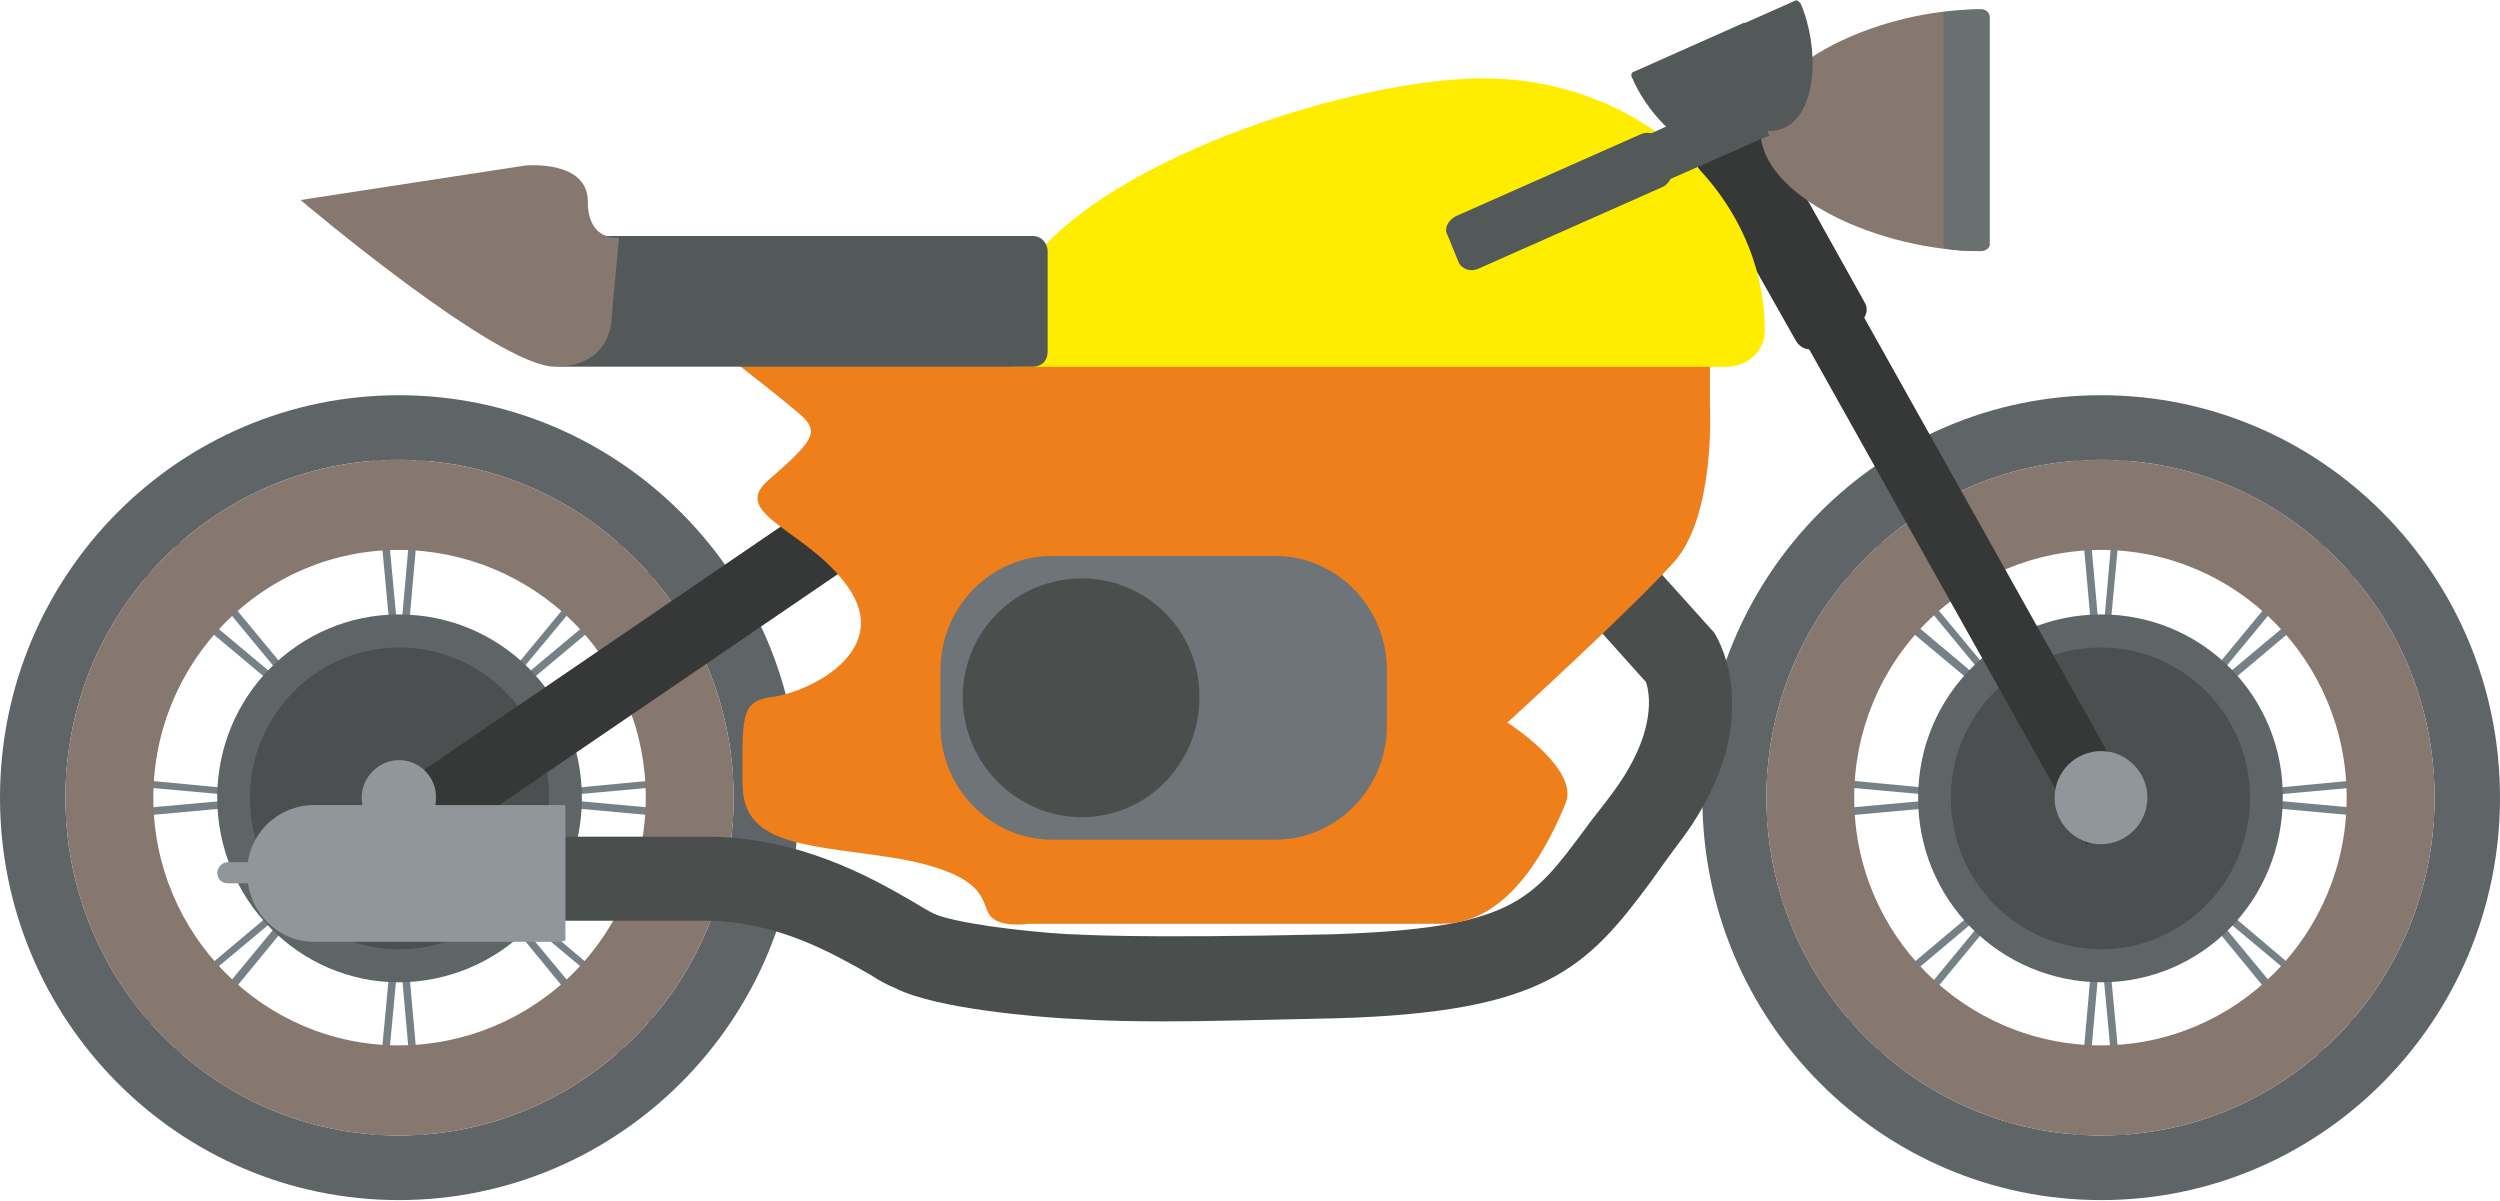
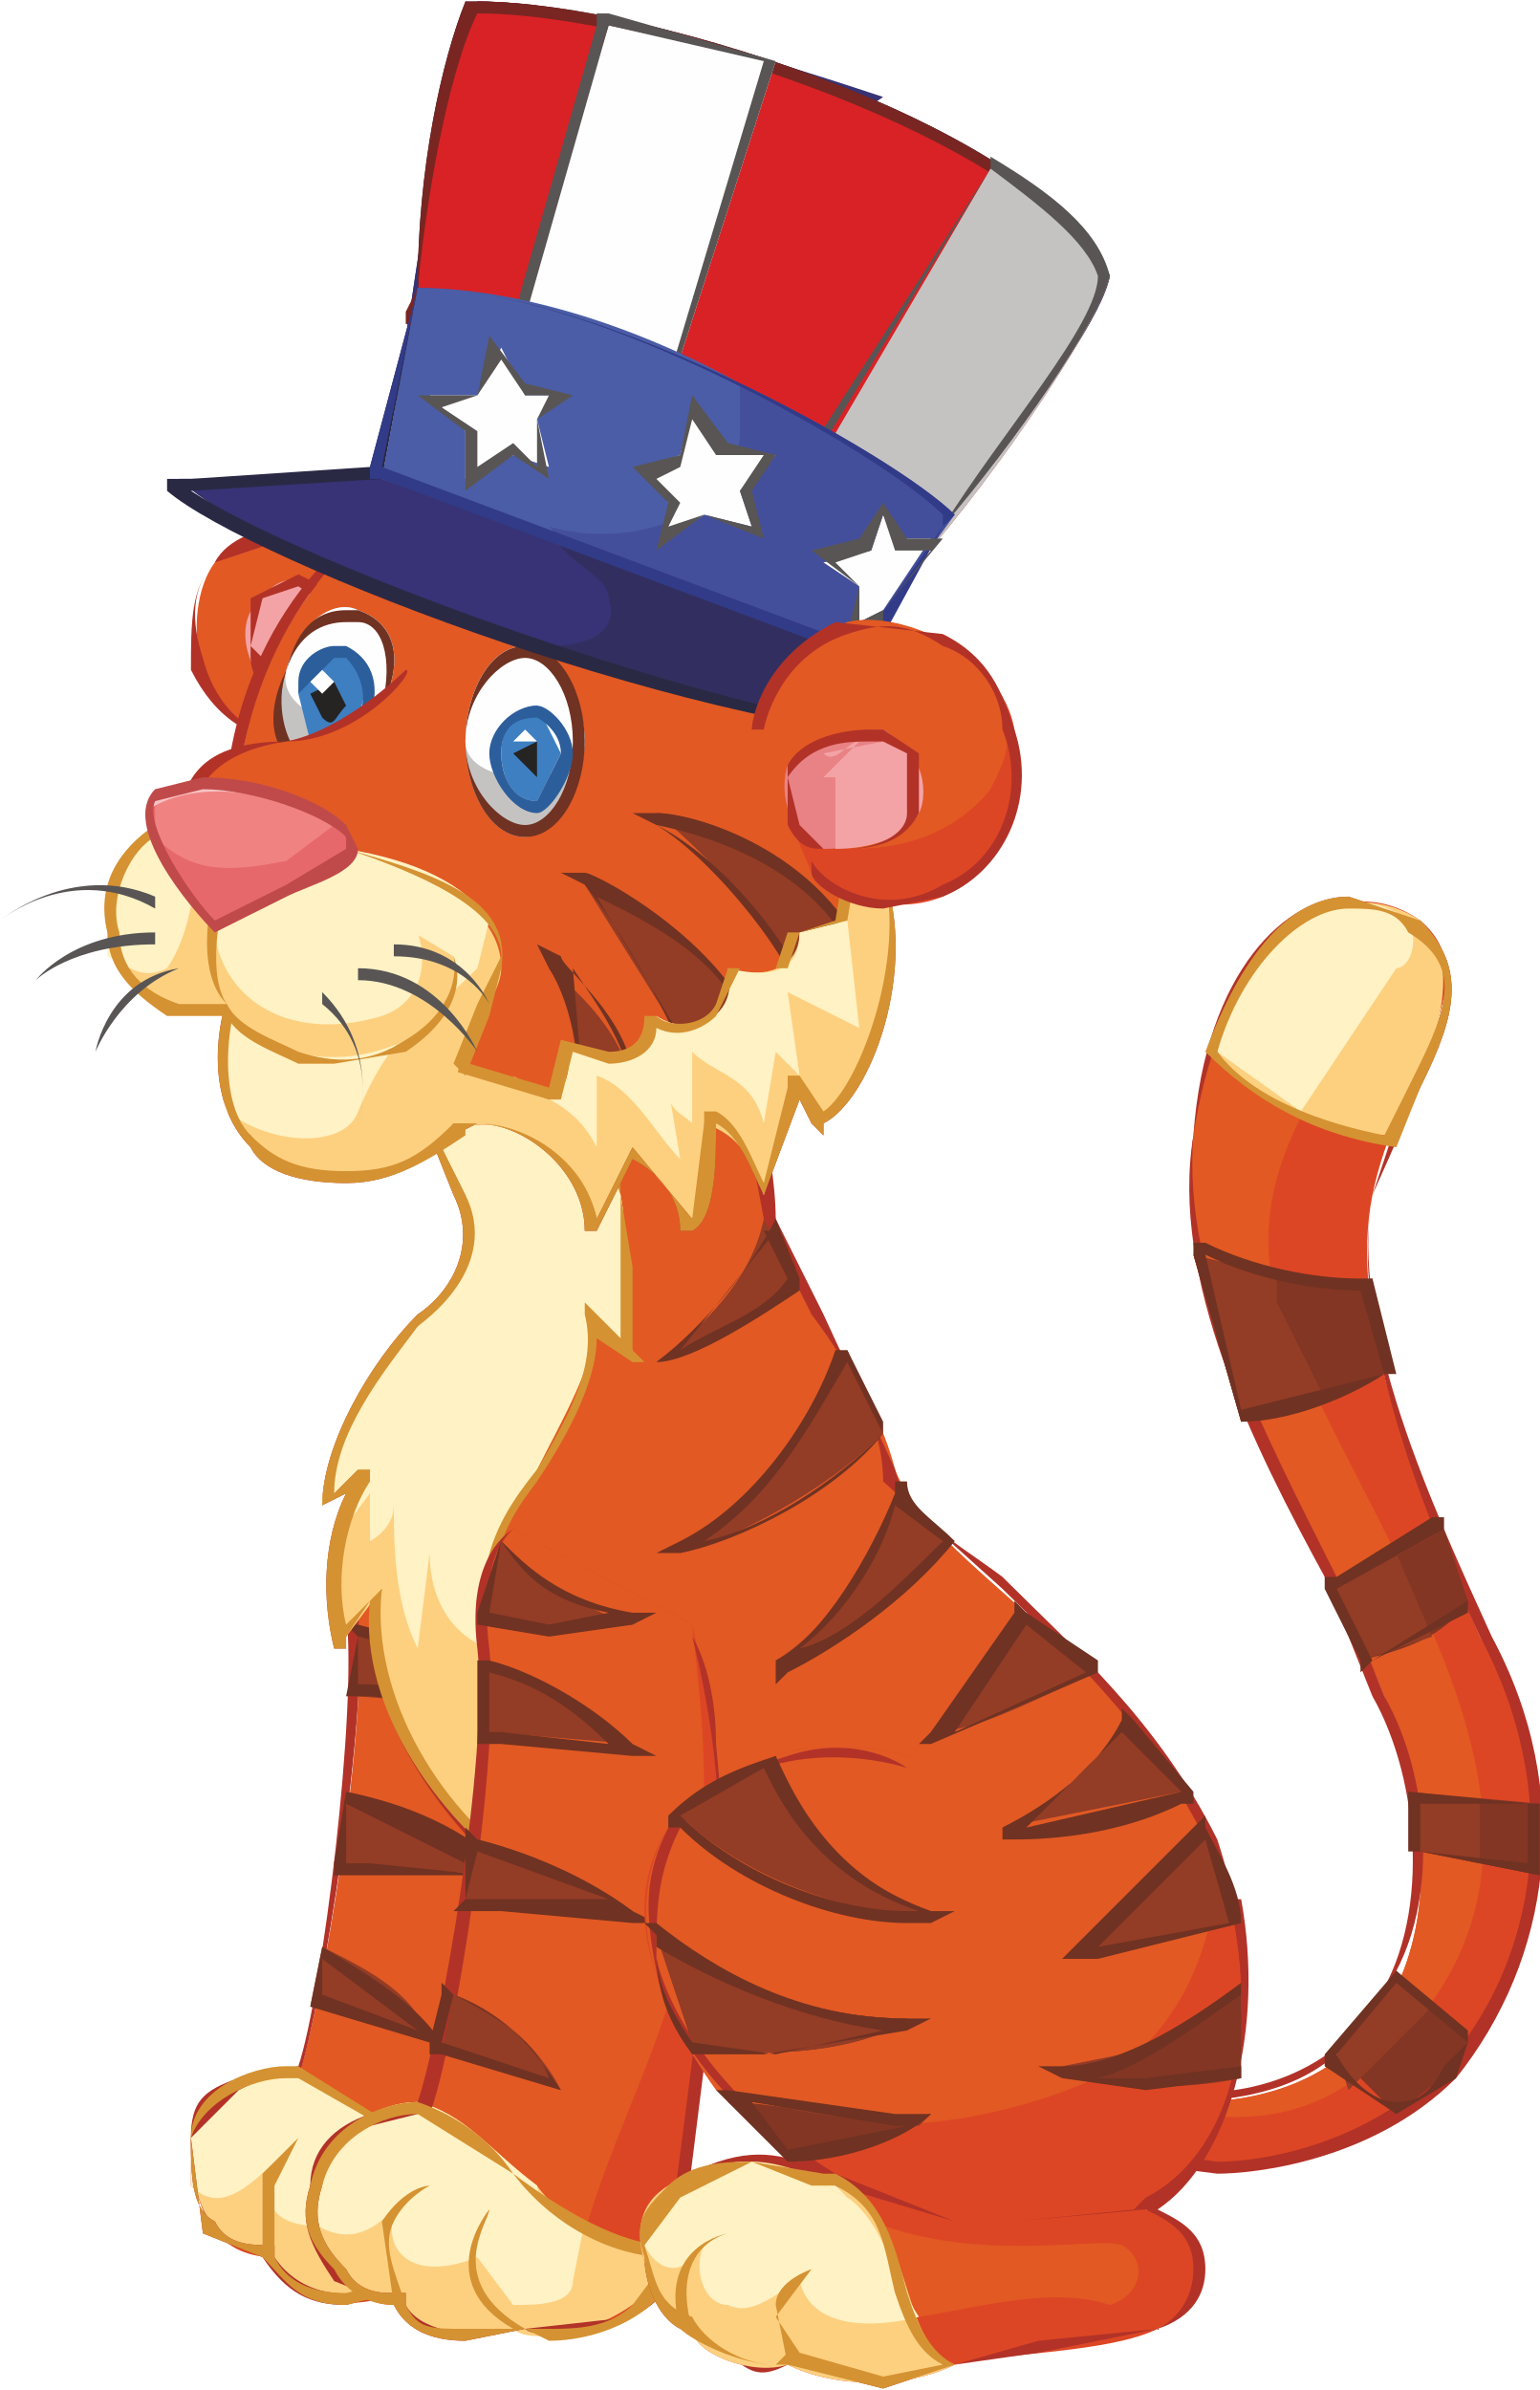
- <svg xmlns="http://www.w3.org/2000/svg" height="133pt" viewBox="0 0 277 133" width="277pt">
-   <g fill="#768187">
-     <path d="m43.03 85.55.83.17 3.46-38.94-.82-.16zm0 0" />
-     <path d="m45.51 85.55-.82.17-3.64-38.94.83-.16zm-3.96 3.99v-.66l-38.59-3.67v.84zm0 0" />
-     <path d="m41.55 87.21v.84l-38.59 3.5v-.84zm3.96 4-.82-.17-3.64 38.94.83.16zm0 0" />
-     <path d="m43.03 91.21.83-.17 3.46 38.94-.82.16zm3.97-4v.84l38.58 3.5v-.84zm0 0" />
-     <path d="m47 89.54v-.66l38.58-3.67v.84zm-1.66-3.99.5.67 29.84-24.96-.49-.67zm0 0" />
-     <path d="m47 87.21-.5-.5 24.73-29.94.66.5zm-5.61 0 .66-.5-24.75-29.93-.66.5zm0 0" />
-     <path d="m43.2 85.55-.5.67-29.83-24.96.48-.67zm0 5.66-.5-.67-29.83 25.13.48.5zm0 0" />
-     <path d="m41.39 89.54.66.5-24.74 30.12-.66-.67zm5.61 0-.5.5 24.73 30.12.66-.67zm0 0" />
-     <path d="m45.34 91.21.5-.67 29.84 25.13-.49.5zm0 0" />
-   </g>
-   <path d="m44.2 125.81c-20.46 0-36.95-16.8-36.95-37.44 0-20.62 16.49-37.42 36.94-37.42 20.44 0 37.1 16.8 37.1 37.42 0 20.65-16.66 37.44-37.1 37.44zm0-82.02c-24.42.01-44.2 19.96-44.2 44.59s19.79 44.59 44.2 44.59c24.39 0 44.34-19.96 44.34-44.6 0-24.62-19.95-44.58-44.35-44.58zm0 0" fill="#5f6466" />
-   <path d="m44.2 115.83c-15.02 0-27.21-12.31-27.21-27.45s12.2-27.45 27.2-27.45a27.39 27.39 0 0 1 27.36 27.45 27.39 27.39 0 0 1 -27.36 27.45zm0-64.88c-20.46 0-36.95 16.8-36.95 37.42 0 20.65 16.49 37.44 36.94 37.44 20.44 0 37.1-16.8 37.1-37.44 0-20.62-16.66-37.42-37.1-37.42zm0 0" fill="#86776f" />
-   <path d="m64.47 88.38a20.36 20.36 0 0 1 -20.28 20.46c-11.05 0-20.12-9.14-20.12-20.47 0-11.3 9.07-20.29 20.12-20.29 11.2 0 20.28 8.98 20.28 20.3zm0 0" fill="#5f6466" />
-   <path d="m60.84 88.38c0 9.32-7.42 16.8-16.65 16.8-9.07 0-16.5-7.48-16.5-16.8 0-9.15 7.43-16.64 16.5-16.64 9.23 0 16.65 7.49 16.65 16.64zm0 0" fill="#4c4f4f" />
-   <path d="m47.98 94.2-4.29-6.65 53.42-36.44 4.29 6.66zm0 0" fill="#353836" />
-   <path d="m48.31 88.38a4.1 4.1 0 0 1 -4.12 4.16 4.21 4.21 0 0 1 -4.12-4.17 4.2 4.2 0 0 1 4.12-4.15 4.1 4.1 0 0 1 4.12 4.16zm0 0" fill="#91969b" />
-   <path d="m231.66 85.55.65.17 3.64-38.94-.82-.16zm0 0" fill="#768187" />
-   <path d="m233.97 85.55-.83.17-3.46-38.94.82-.16zm-3.97 3.99.17-.66-38.58-3.67-.17.84zm0 0" fill="#768187" />
-   <path d="m230 87.21.17.84-38.58 3.5-.17-.84zm3.97 4-.83-.17-3.46 38.94.82.16zm0 0" fill="#768187" />
-   <path d="m231.49 91.21.82-.17 3.64 38.94-.82.16zm4.12-4-.16.84 38.59 3.5.16-.84zm0 0" fill="#768187" />
-   <path d="m235.61 89.54-.16-.66 38.59-3.67.16.84zm-1.81-3.99.66.67 29.67-24.96-.48-.67zm0 0" fill="#768187" />
-   <path d="m235.61 87.21-.66-.5 24.74-29.94.66.5zm-5.61 0 .67-.5-24.9-29.94-.5.5zm0 0" fill="#768187" />
-   <path d="m231.66 85.55-.5.67-29.84-24.96.66-.67zm0 5.66-.5-.67-29.84 25.13.66.5zm0 0" fill="#768187" />
-   <path d="m230 89.54.67.5-24.9 30.12-.5-.67zm5.61 0-.66.5 24.74 30.12.66-.67zm0 0" fill="#768187" />
-   <path d="m233.8 91.21.66-.67 29.67 25.13-.48.5zm0 0" fill="#768187" />
-   <path d="m232.8 125.81c-20.43 0-37.08-16.8-37.08-37.44 0-20.62 16.65-37.42 37.09-37.42 20.45 0 36.94 16.8 36.94 37.42 0 20.65-16.49 37.44-36.94 37.44zm0-82.02c-24.39 0-44.18 19.96-44.18 44.59s19.79 44.59 44.19 44.59 44.19-19.97 44.19-44.6c0-24.62-19.79-44.58-44.2-44.58zm0 0" fill="#5f6466" />
-   <path d="m232.8 115.83a27.39 27.39 0 0 1 -27.35-27.45 27.39 27.39 0 0 1 27.36-27.45c15 0 27.2 12.31 27.2 27.45s-12.2 27.45-27.2 27.45zm0-64.88c-20.43 0-37.08 16.8-37.08 37.42 0 20.65 16.65 37.44 37.09 37.44 20.45 0 36.94-16.8 36.94-37.44 0-20.62-16.49-37.42-36.94-37.42zm0 0" fill="#86776f" />
-   <path d="m252.93 88.38c0 11.32-8.91 20.46-20.12 20.46a20.36 20.36 0 0 1 -20.28-20.47c0-11.3 9.07-20.29 20.28-20.29a20.08 20.08 0 0 1 20.12 20.3zm0 0" fill="#5f6466" />
-   <path d="m249.3 88.38c0 9.32-7.42 16.8-16.5 16.8a16.69 16.69 0 0 1 -16.64-16.8c0-9.15 7.42-16.64 16.65-16.64 9.07 0 16.5 7.49 16.5 16.64zm0 0" fill="#4c4f4f" />
-   <path d="m237.27 90.04-6.1 3.5-42.87-76.54 6.1-3.5zm0 0" fill="#353836" />
-   <path d="m205.93 35.8-4.6 2.67c-.83.5-1.83.16-2.32-.67l-12.7-22.46c-.32-.84-.16-1.83.67-2.33l4.78-2.66c.82-.5 1.81-.17 2.3.66l12.53 22.47c.5.82.18 1.82-.66 2.32zm0 0" fill="#353836" />
-   <path d="m237.93 88.38a5.17 5.17 0 0 1 -5.12 5.16 5.16 5.16 0 0 1 0-10.32c2.8 0 5.12 2.33 5.12 5.16zm0 0" fill="#91969b" />
-   <path d="m129.1 113.17c-7.59 0-10.39-.33-11.21-.33-2.64-.17-14.02-1-18.64-3.33-.82-.33-1.8-.83-2.8-1.5-4.12-2.33-10.38-5.99-18.3-5.99h-44.18c-2.64 0-4.78-1.99-4.78-4.65 0-2.5 2.14-4.67 4.78-4.67h44.2c10.38 0 18.3 4.5 22.91 7.16.82.5 1.65 1 2.3 1.33 1.99 1 9.41 2 15.18 2.33h.33c.66 0 6.1.5 28.69 0 19.95-.66 22.1-3.66 28.03-11.65.83-1.16 1.81-2.33 2.8-3.66 5.44-7.15 4.3-11.64 3.96-12.64l-7.91-8.82a4.71 4.71 0 0 1 .32-6.48 4.5 4.5 0 0 1 6.6.32l8.24 9.16c.17.16.33.33.5.66.16.33 6.1 9.99-4.45 23.46-.99 1.33-1.82 2.5-2.64 3.66-7.25 9.82-11.88 14.65-35.12 15.3-8.24.18-14.35.34-18.8.34zm0 0" fill="#4a4e4d" />
-   <path d="m159.77 102.36h-45.83s-3.3.5-4.3-1c-.98-1.33 0-4.32-9.73-6.16-9.72-1.66-17.63-1.16-17.63-8.32 0-7.15-.34-9.15 3.13-9.64 3.63-.34 13.18-4.67 8.9-11.66-4.29-6.82-13.85-8.49-9.07-12.47 4.78-4.16 5.44-5.16 3.8-6.83-1.82-1.83-18.63-14.64-18.63-14.64h115.25s3.8.67 3.8 5v8.3s.65 12.15-3.97 17.32c-4.62 5.16-18.47 17.8-18.47 17.8s8.09 5.15 6.43 8.99c-1.65 3.99-5.93 13.3-13.68 13.3zm0 0" fill="#ef7f1a" />
-   <path d="m164.38 8.68c-17.14 0-53.08 12.64-53.08 27.96 0 2.32-.82 4 1.64 4h78.32c2.31 0 4.28-1.68 4.28-4 0-15.32-14-27.96-31.16-27.96zm0 0" fill="#ffed00" />
-   <path d="m62.16 40.63h52.27c1 0 1.65-.67 1.65-1.67v-11.14c0-.84-.66-1.67-1.65-1.67h-52.27c-.82 0-1.65.83-1.65 1.67v11.14c0 1 .83 1.67 1.65 1.67zm0 0" fill="#535859" />
-   <path d="m67.77 35.13s.16 5.5-6.27 5.5-28.2-18.47-28.2-18.47l24.9-3.82s6.93-.68 6.93 3.99c0 4.49 3.46 4 3.46 4zm127.29-20.63c0 7.33 13.35 13.32 24.4 13.32.5 0 .98-.34.98-.68v-25.28c0-.5-.48-.83-.98-.83-11.05 0-24.4 5.98-24.4 13.47zm0 0" fill="#86776f" />
-   <path d="m219.46 27.82c.5 0 .98-.34.98-.68v-25.28c0-.5-.48-.83-.98-.83-1.32 0-2.8.16-4.12.33v26.12c1.32.34 2.8.34 4.12.34zm0 0" fill="#6a6f70" />
-   <path d="m192.08 16.67c3.64-1.5 3.96-8.82 1.82-13.81-.16-.16-.5-.34-.66-.34l-12.37 5.5c-.16.16-.16.5 0 .66 2.15 5 7.59 9.66 11.21 7.99zm0 0" fill="#535859" />
-   <path d="m197.69 14.17c3.63-1.66 3.96-8.81 1.81-13.81-.16-.16-.32-.33-.5-.33l-12.35 5.49c-.17.16-.33.34-.17.67 2.14 4.99 7.58 9.65 11.2 7.98zm0 0" fill="#535859" />
-   <path d="m196.04 15-14.34 6.32-2.15-4.99 14.19-6.48zm0 0" fill="#535859" />
-   <path d="m184.34 20.66-20.62 9.15c-.82.33-1.8 0-2.14-.83l-1.15-2.83c-.5-.83 0-1.67.82-2.17l20.62-9.14c.82-.34 1.8 0 2.14.83l1.15 2.67c.33.83 0 1.82-.82 2.32zm0 0" fill="#535859" />
-   <path d="m141.3 93.04h-24.73c-6.75 0-12.37-5.66-12.37-12.64v-6.16c0-7 5.62-12.64 12.37-12.64h24.73c6.77 0 12.37 5.65 12.37 12.64v6.16c0 6.98-5.6 12.64-12.37 12.64zm0 0" fill="#6e7477" />
-   <path d="m132.9 77.24c0 7.31-5.77 13.3-13.03 13.3-7.25 0-13.2-5.99-13.2-13.3 0-7.33 5.95-13.15 13.2-13.15a13 13 0 0 1 13.02 13.15zm0 0" fill="#4a4e4d" />
-   <path d="m62.65 89.2h-27.86a7.42 7.42 0 0 0 -7.41 7.5c0 4.16 3.28 7.65 7.4 7.65h26.88c.34 0 .66 0 .99-.16zm0 0" fill="#91969b" />
-   <path d="m29.18 97.87h-3.96c-.66 0-1.15-.5-1.15-1.17 0-.5.5-1.17 1.15-1.17h3.96c.66 0 1.16.67 1.16 1.17 0 .67-.5 1.17-1.16 1.17zm0 0" fill="#91969b" />
+ <svg xmlns="http://www.w3.org/2000/svg" width="172" height="267" viewBox="0 0 129 200">
+   <path d="M48 133l-16-9s-3 3-2 11c1 9-3 33-5 39-2-2-8 1-9 5 0 6 2 10 7 10 1 3 6 5 10 3 3 2 13-2 13-6l4-32-2-21zm0 0" fill="#dd4624" />
+   <path d="M23 181c-2 5 2 6 6 5l3 3c2 0 6 0 6-2 1-10 6-17 9-27s2-18 0-28l-15-8s-3 3-2 11c1 9-3 33-5 39-2-2-8 1-9 5v4c2 2 4 1 7-2zm0 0" fill="#e25923" />
+   <path d="M24 173c-3 0-7 2-8 5 0 4 0 10 7 11 1 4 8 4 10 2 2 3 12-1 13-6-4 1-9-3-12-6l-10-6zm0 0" fill="#fdd080" />
+   <path d="M24 173c-3 0-7 2-8 5v5c2 2 4 1 7-2-2 5 2 6 6 5l3 3c2 0 6 0 6-2l1-4c-3-1-4-2-5-4l-10-6zm0 0" fill="#fff2c4" />
+   <path d="M29 193c-3 0-5-1-7-4l-5-2-1-8c0-3 1-4 4-5l5-1c2-6 5-30 4-38 0-8 3-11 3-11l1 1-1-1 1 1s-3 2-3 10c1 8-3 33-5 39-1-1-3 0-5 1l-4 4c0 3 0 6 2 7 1 2 3 2 5 2v1c2 3 6 4 10 2 2 1 6 1 9-1s3-4 3-4v-1c2-3 4-25 4-31 1-9-2-21-2-21l3 9v12l-4 32-3 4c-4 2-8 3-10 2l-4 1zm0 0" fill="#b23228" />
+   <path d="M23 188v1c1 2 3 3 6 3l4-1 2 1 7-2c3-2 3-3 3-4-4 0-9-4-13-8l-7-4h-1c-3 0-7 2-8 5 0 3 0 6 2 7 1 2 3 2 5 2zm6 5c-4 0-5-2-7-4l-5-2-1-8c0-4 5-6 8-6h1l8 5c3 3 8 7 13 7v1c0 3-6 7-11 7l-2-1-4 1zm0 0" fill="#d59232" />
+   <path d="M42 132c-6-1-9-4-11-6l-1 5c4 2 8 1 12 1zm0 0" fill="#933c26" />
+   <path d="M30 131l6 1h4l-9-5-1 4zm6 2l-6-1h-1v-1l2-5v-1l1 1c2 2 5 4 10 5l2 1h-2l-6 1zm0 0" fill="#703222" />
+   <path d="M42 143c-3-4-8-5-12-6v5l12 1zm0 0" fill="#933c26" />
+   <path d="M31 141l10 1c-4-3-7-4-11-5v4h1zm13 2h-2l-11-1h-2l1-5-1-1h1c4 1 9 3 13 6zm0 0" fill="#703222" />
+   <path d="M42 157c-3-3-8-6-13-7l-1 6 14 1zm0 0" fill="#933c26" />
+   <path d="M31 156l10 1-12-6v5h2zm13 1H28v-1l1-6c5 1 10 3 14 7zm0 0" fill="#703222" />
+   <path d="M27 163l-1 5 10 3c-1-4-5-6-9-8zm0 0" fill="#933c26" />
+   <path d="M27 167l8 3-8-6v3zm11 5l-2-1-10-3 1-5c5 3 8 5 10 8zm0 0" fill="#703222" />
+   <path d="M22 189v-7l3-3-2 4v6zm11 3c-7-5-2-10-2-10s-4 5 2 9zm0 0" fill="#d59232" />
+   <path d="M94 181c5 1 19 2 28-8 8-9 10-23 2-36-6-14-11-27-9-37s10-18 4-23c-7-5-17 2-19 18s11 34 16 47c6 13 5 35-18 34-3 0-4 2-4 5zm0 0" fill="#dd4624" />
+   <path d="M115 173c22-19-1-44-8-64-3-11 4-19 10-28 1 0 2-2 1-4-6-5-16 2-18 18s11 34 16 47c6 13 5 35-18 34h-3c8 2 14 2 20-3zm0 0" fill="#e25923" />
+   <path d="M95 180l7 1c3 0 12-1 19-8 8-9 10-23 3-36-5-11-11-26-9-37l3-9c3-6 5-10 0-13-1-2-3-2-5-2-5 0-11 6-13 19-1 12 6 25 12 37l4 10c4 7 5 19-1 26-3 6-9 8-17 8l-3 1v3zm7 2l-8-1v-4l4-2c7 1 14-2 17-7 5-7 4-19 0-26l-4-10c-6-11-13-25-11-37 1-14 8-20 13-20l6 2c4 4 3 8 0 14l-4 9c-2 11 5 26 10 37 7 13 5 27-3 37-7 7-17 8-20 8zm0 0" fill="#b23228" />
+   <path d="M115 107c-5 1-11-1-15-2l4 14 12-4-1-8zm0 0" fill="#833624" />
+   <path d="M107 107l-7-2 4 14 7-2-4-8v-2zm0 0" fill="#933c26" />
+   <path d="M101 105l3 13 12-3-2-7c-4 0-9-1-13-3zm3 14l-4-14v-1h1c4 2 9 3 13 3h1l2 8h-1c-3 2-8 4-12 4zm0 0" fill="#703222" />
+   <path d="M121 128l-9 5 2 6c4-1 7-2 9-5l-2-6zm0 0" fill="#833624" />
+   <path d="M112 133l2 6 6-2-3-7-5 3zm0 0" fill="#933c26" />
+   <path d="M112 133l3 6 8-5-2-6-9 5zm2 7v-1l-3-6v-1h1l8-5h1v1l2 6v1l-8 4zm0 0" fill="#703222" />
+   <path d="M129 151l-11-1 1 5 10 2v-6zm0 0" fill="#833624" />
+   <path d="M124 151l-6-1 1 5 5 1v-5zm0 0" fill="#933c26" />
+   <path d="M119 155l9 1v-5h-9v4zm10 2l-10-2h-1v-5l10 1h1v6zm0 0" fill="#703222" />
+   <path d="M117 165l-5 7 5 5 5-4 1-2-6-6zm0 0" fill="#833624" />
+   <path d="M120 168l-3-3-5 7 1 3 2-2 5-5zm0 0" fill="#933c26" />
+   <path d="M112 172c1 2 3 4 5 4s3-1 4-3l2-2a7126 7126 0 0 1-6-5l-5 6zm5 5l-6-4v-1l6-7v-1 1l6 5v1l-1 3-5 3zm0 0" fill="#703222" />
+   <path d="M117 95c3-7 6-14 2-18-6-4-14 0-17 11 2 3 7 7 15 7zm0 0" fill="#fdd080" />
+   <path d="M118 77c-5-4-14 0-16 11l7 5 8-12c1 0 2-2 1-4zm0 0" fill="#fff2c4" />
+   <path d="M102 88c3 4 9 6 14 7l2-4c3-6 5-10 0-13-1-2-3-2-5-2-4 0-9 5-11 12zm15 8c-7-1-12-4-16-8 3-8 7-13 12-13l6 2c4 4 3 8 0 14l-2 5zm0 0" fill="#d59232" />
+   <path d="M62 85l3 17c1 6 8 13 10 21 3 8 19 15 26 31s1 35-16 33c-16-1-28-15-33-24-7-2-22-16-20-30l-3 4c-1-3-1-10 1-14l-3 3c0-5 5-11 8-15 4-4 5-7 4-11l-5-10c0-3 22-7 28-5zm0 0" fill="#e25923" />
+   <path d="M32 133c-2 14 13 27 20 30h1c3 8 15 22 32 23h2c6 0 10-1 13-6 4-7 4-17 1-26-5-10-12-16-17-21l-10-9c0-5-3-10-6-14l-4-8-3-16-5-1c-9 0-21 3-22 5l5 10c2 4 0 8-4 11-3 4-7 9-7 14l2-2h1v1c-2 3-3 8-2 12l3-3zm55 54h-2c-17-1-29-16-33-24-7-2-22-15-21-29l-2 3v1h-1c-1-4-1-9 1-13l-2 1v1-1c0-5 4-12 8-16 3-2 5-6 3-10l-4-10c0-3 13-6 22-6l6 1s3 11 3 17l4 8 6 13c1 4 5 6 9 9 6 6 13 12 18 22 3 9 3 20-1 26-3 5-8 7-14 7zm0 0" fill="#b23228" />
+   <path d="M55 114c3-1 9-4 12-7l-3-5c-1 5-5 9-9 12zm0 0" fill="#933c26" />
+   <path d="M65 103l-8 10c3-2 7-3 9-6l-2-4zm-11 12l1-1c4-3 8-8 10-12v-1 1l2 5v1c-3 2-9 6-12 6zm0 0" fill="#703222" />
+   <path d="M57 130c4-1 12-5 17-10l-3-7c-3 6-8 14-14 17zm0 0" fill="#933c26" />
+   <path d="M71 114c-3 5-6 11-12 15 5-1 11-5 15-9l-3-6zm-16 16l2-1c6-3 11-10 13-16h1l3 6v1c-4 5-12 9-17 10zm0 0" fill="#703222" />
+   <path d="M65 139c4-1 10-5 14-10l-4-4c-1 4-5 11-10 14zm0 0" fill="#933c26" />
+   <path d="M75 126c-1 4-4 9-8 12 4-1 8-5 12-9l-4-3zm-10 15v-2c4-2 8-9 10-14v-1h1c0 2 2 3 4 5-4 5-10 9-14 11zm0 0" fill="#703222" />
+   <path d="M78 145c4 0 9-3 14-5l-6-5-8 10zm0 0" fill="#933c26" />
+   <path d="M86 136l-6 9 11-5-5-4zm-9 10l1-1 7-10v-1l1 1 6 4v1l-14 6zm0 0" fill="#703222" />
+   <path d="M43 148c-4-16-1-20 2-25 2-4 5-9 5-13 0 2 2 3 3 3-2-3 0-8-1-13l-3-15c-7 1-15 3-15 5l5 10c1 4 0 7-4 11-3 4-8 10-8 15l3-3c-2 4-2 11-1 14l3-4c-2 10 5 20 13 25l-2-10zm0 0" fill="#fdd080" />
+   <path d="M45 123c2-4 5-9 5-13 0 2 2 3 3 3-2-3 0-8-1-13l-3-15c-7 1-15 3-15 5l5 10c1 4 0 7-4 11-3 4-8 10-8 15l3-3-2 6 3-4v4s2-1 2-3c0 3 0 8 2 12l1-8c0 4 2 7 5 8-1-8 1-11 4-15zm0 0" fill="#fff2c4" />
+   <path d="M32 133c-1 9 5 19 13 24l-2-9c-5-15-2-20 2-25 3-5 5-9 4-13v-1l1 1 2 2v-12l-1-3-2-12-15 5 5 10c2 4 0 8-4 11-3 4-7 9-7 14l2-2h1v1c-2 3-3 8-2 12l3-3zm13 26v-1c-8-5-15-15-14-24l-2 3v1h-1c-1-4-1-9 1-13l-2 1v1-1c0-5 4-12 8-16 3-2 5-6 3-10l-4-10c0-2 9-5 15-5l3 12v3l1 6v7l1 1h-1l-3-2c0 4-3 9-5 12-3 4-6 8-1 23l1 11zm0 0" fill="#d59232" />
+   <path d="M58 136l-15-8s-3 2-2 10c0 10-3 34-6 39-2-1-8 1-9 6s3 10 7 10c2 2 6 3 11 2 3 2 12-1 12-7 2-2 4-24 4-31 1-9-2-21-2-21zm0 0" fill="#dd4624" />
+   <path d="M33 185c-1 4 2 6 7 4l3 4c2 0 5 0 5-2 2-10 7-18 9-27 3-10 2-19 1-28l-15-8s-3 2-2 10c0 10-3 34-6 39-2-1-8 1-9 6v3c3 2 5 1 7-1zm0 0" fill="#e25923" />
+   <path d="M35 176c-3 0-7 2-8 6-2 4 0 10 6 11 2 3 8 3 10 2 2 2 13-1 13-7-3 1-9-2-11-5-4-3-6-6-10-7zm0 0" fill="#fdd080" />
+   <path d="M35 176c-3 0-7 2-8 6l-1 4c3 2 5 1 7-1-1 4 2 6 7 4l3 4c2 0 5 0 5-2l1-5c-2 0-4-2-4-3-4-3-6-6-10-7zm0 0" fill="#fff2c4" />
+   <path d="M39 196c-3 0-5-1-6-3l-5-2c-2-3-3-5-2-8 0-3 2-5 5-6l4-1c2-6 6-29 5-38-1-8 3-10 3-10s-3 2-2 10c1 9-3 34-5 39h-1l-4 1c-2 1-4 3-4 5-1 3 0 5 2 7 1 2 3 2 4 2h1v1c1 2 5 3 9 2h1l9-1 3-6 4-31c1-9-2-20-2-20s2 3 2 9l1 11-4 32c0 2-2 4-4 5-3 1-8 2-9 1l-5 1zm0 0" fill="#b23228" />
+   <path d="M34 192v1c1 2 2 2 5 2h7c2 0 5 0 7-2l3-4c-5 0-10-3-13-7l-8-5c-3 0-7 2-8 6-1 3 0 5 2 7 1 2 3 2 4 2zm5 4c-3 0-5-1-6-3-2 0-4-1-5-3-2-2-3-4-2-7 1-5 6-7 9-7 3 1 6 3 8 6 4 3 9 6 13 6h1c0 5-6 8-11 8l-2-1-5 1zm0 0" fill="#d59232" />
+   <path d="M53 136c-6-2-9-5-11-7l-2 6c5 2 9 1 13 1zm0 0" fill="#933c26" />
+   <path d="M41 135l5 1 5-1c-5-1-7-3-9-6l-1 6zm5 2l-6-1v-1l2-6c2 2 5 5 11 6h2l-2 1-7 1zm0 0" fill="#703222" />
+   <path d="M53 146l-12-7v6l12 1zm0 0" fill="#933c26" />
+   <path d="M42 145l9 1c-3-3-6-5-10-6v5h1zm13 2h-2l-11-1h-2v-7h1c4 1 9 4 12 7zm0 0" fill="#703222" />
+   <path d="M53 160c-4-3-9-5-13-6l-1 5 14 1zm0 0" fill="#933c26" />
+   <path d="M42 159h9l-11-4-1 4h3zm13 2h-2l-11-1h-4l1-1v-6l1 1c4 1 9 3 13 6zm0 0" fill="#703222" />
+   <path d="M38 167l-1 5 10 3c-2-4-6-7-9-8zm0 0" fill="#933c26" />
+   <path d="M37 171l9 3c-1-3-4-5-8-7l-1 4zm11 5l-1-1-10-3h-1v-1l1-4v-1l1 1c5 2 7 5 9 8zm0 0" fill="#703222" />
+   <path d="M33 193l-1-7c2-3 4-3 4-3s-2 1-3 3 0 4 1 7zm10 2c-7-4-2-10-2-10 0 1-4 6 3 10zm0 0" fill="#d59232" />
+   <path d="M96 185c6-3 10-14 7-26l-27-12s-12-4-20 6c-7 11 6 25 14 30-3-1-7-4-14 0-5 3-1 10 2 12 0 2 5 4 8 3 4 2 10 2 14 0 4-1 13-1 17-3 5-2 4-9-1-10zm0 0" fill="#dd4624" />
+   <path d="M59 188c-1 2 0 5 2 5 2 1 3-1 6-2 3 8 17-1 26 2 3-1 3-4 1-5s-18 3-27-6c-3-1-6-2-11 1l-2 5c1 2 3 3 5 0zm35-15c5-4 7-9 8-15l-26-11s-12-4-20 6c-4 7-1 15 4 22 11 5 24 3 34-2zm0 0" fill="#e25923" />
+   <path d="M95 185l-10 1 11-1h-1zm0 0" fill="#b23228" />
+   <path d="M74 200l-8-2c-2 1-3 1-5-1l-4-2c-2-1-3-4-3-6-1-3 0-4 2-6 5-3 8-3 11-2-5-4-11-10-12-16-1-5-1-8 1-12 3-4 7-5 10-6 6-2 10 1 10 1s-12-4-19 5c-2 4-2 7-2 11 2 8 10 15 15 18l10 4-10-3h-2c-3-1-6-3-11 1l-3 4c1 3 1 5 4 6l3 3h6c3 2 9 2 13 1l7-2 10-1c2-1 3-3 3-5 0-3-2-4-4-5h-1l1-1c6-3 10-12 7-25h1c2 11-1 22-7 26 2 1 4 2 4 5 0 2-1 4-4 5l-10 2-7 1-6 2zm0 0" fill="#b23228" />
+   <path d="M84 153l15-3-5-6c-2 4-6 7-10 9zm0 0" fill="#933c26" />
+   <path d="M94 145l-8 8 13-3-5-5zm-9 9h-1v-1c4-2 8-5 10-9v-1l1 1 5 6v1h-1c-4 2-9 3-14 3zm0 0" fill="#703222" />
+   <path d="M101 153l-10 11 13-3-3-8zm0 0" fill="#933c26" />
+   <path d="M101 154l-9 9 11-2-2-7zm-12 10l1-1 10-10 1-1v1c1 2 3 5 3 8l-12 3zm0 0" fill="#703222" />
+   <path d="M70 183c-3-1-7-4-14 0-5 3-1 10 2 12 0 2 5 4 8 3 4 2 10 2 14 0-5-2-3-12-10-15zm0 0" fill="#fdd080" />
+   <path d="M70 183l-3-1 4 2-1-1zm0 0" fill="#fff2c4" />
+   <path d="M71 184l-4-2c-2-1-6-2-11 1l-2 5c1 2 3 3 5 0-1 2 0 5 2 5 2 1 4-1 6-2 1 4 6 4 10 3-2-3-3-8-6-10zm0 0" fill="#fff2c4" />
+   <path d="M66 197h1l7 2 5-1c-2-1-3-3-4-6-1-4-1-7-5-9h-2l-5-2-6 3-3 4c1 3 1 5 4 6 1 2 4 4 7 4l1-1zm8 3l-8-2h-1c-3 0-7-2-8-3-2-1-3-4-3-6-1-3 0-4 2-6s5-2 7-2l6 1h1c4 2 5 6 6 10 1 3 2 5 4 6h2-2l-6 2zm0 0" fill="#d59232" />
+   <path d="M78 160c-8-3-12-8-13-13-2 1-6 2-8 5 6 6 17 9 21 8zm0 0" fill="#933c26" />
+   <path d="M57 152c5 5 13 8 19 8h1c-9-3-12-10-13-12l-7 4zm19 9c-6 0-14-3-19-8h-1v-1c3-3 6-4 9-5 1 2 4 10 13 13h2l-2 1h-2zm0 0" fill="#703222" />
+   <path d="M76 169c-9 0-17-4-21-7l3 9c7 2 16 0 18-2zm0 0" fill="#833624" />
+   <path d="M76 169c-9 0-17-4-21-7l3 9c7 2 16 0 18-2zm0 0" fill="#933c26" />
+   <path d="M58 171l7 1 9-2c-7-1-14-4-19-7 0 3 1 5 3 8zm7 1h-7c-3-4-3-7-3-10l-1-1h1c5 4 12 8 21 8h2l-2 1-12 2zm0 0" fill="#703222" />
+   <path d="M61 176l5 4c6 0 10-1 12-3-5 1-13-1-17-1zm0 0" fill="#833624" />
+   <path d="M64 176l13 2 1-1c-4 1-11 0-14-1zm0 0" fill="#933c26" />
+   <path d="M63 176l3 4 10-2h-1l-12-2zm3 5a3566 3566 0 0 0-5-5l-1-1h1l14 2h3l2-1-2 1c-2 2-7 4-12 4zm0 0" fill="#703222" />
+   <path d="M104 167c-4 2-10 6-15 6 5 2 10 2 15 1v-7zm0 0" fill="#833624" />
+   <path d="M94 172l-5 1 3 1 2-1v-1zm0 0" fill="#933c26" />
+   <path d="M92 174h4l8-1v-6c-3 2-8 6-12 7zm4 1l-7-1-2-1h2c5 0 11-4 15-7v8l-8 1zm0 0" fill="#703222" />
+   <path d="M66 198l-1-5c0-2 3-3 3-3l-3 4 2 3zm-9-3c-2-7 4-8 4-8s-5 1-3 8zm0 0" fill="#d59232" />
+   <path d="M31 48c-3-3-9-5-13-1-3 4-2 15 7 15 4-2 9-10 6-14zm0 0" fill="#e25923" />
+   <path d="M24 45l-6 2c-2 2-2 5-1 8 1 4 4 7 8 7 2-1 5-6 6-9l-1-4c-1-3-4-4-6-4zm1 17c-4 0-7-2-9-6 0-4 0-7 2-9 1-2 4-3 6-3l7 4 1 5c-1 4-4 8-7 9zm0 0" fill="#b23228" />
+   <path d="M29 51c-2-2-5-4-7-1-3 2-1 8 3 9 3-2 6-7 4-8zm0 0" fill="#f3a3a6" />
+   <path d="M25 49l-3 1-1 4 4 4 4-5-1-2-3-2zm0 10c-2 0-4-2-4-4v-5l4-2 4 2 1 3-5 6zm0 0" fill="#b23228" />
+   <path d="M33 43s-11 6-13 22c-2 5-2 10 1 16-3 3-4 11 0 14 3 4 12 5 17 0 3-3 11 2 12 7l3-6 5 6c1-1 2-5 1-8 3 1 4 3 5 6l3-9 2 3c3-2 8-14 5-21 0-5-1-20-7-24s-27-8-34-6zm0 0" fill="#e25923" />
+   <path d="M52 95l1 1 5 6 1-8v-1h1c2 1 3 4 4 6l2-8v-1h1l2 3c3-2 7-13 5-20 0-6-1-20-8-23-4-4-20-7-29-7h-4c-1 0-11 7-13 22-2 6-1 11 1 16-2 3-3 11 0 14 2 2 4 3 8 3s6-1 9-4h2c4 0 9 3 10 8l3-6zm-3 8c0-5-5-9-9-9l-2 1c-2 2-5 4-9 4s-7-1-8-3c-4-4-3-11-1-15-2-5-2-10-1-16 2-16 13-22 13-22l5-1c9 0 25 4 30 7 7 3 7 18 7 24 3 8-1 19-5 21v1l-1-1-1-2-3 8c-1-2-2-5-4-6 0 3 0 8-2 9h-1c0-3-2-5-4-6l-3 6zm0 0" fill="#b23228" />
+   <path d="M32 59c-1 3-5 5-7 4s-2-3-1-7 4-6 6-5c3 1 4 4 2 8zm0 0" fill="#c5c3c2" />
+   <path d="M32 59c-1 3-9 1-8-3s4-6 6-5c3 1 4 4 2 8zm0 0" fill="#fefefe" />
+   <path d="M29 52c-2 0-4 1-5 4s0 6 1 7h1c2 0 5-1 6-4 1-4 0-7-2-7h-1zm-3 12h-1c-2-1-3-4-1-8 1-4 3-5 5-5h1c3 1 4 4 2 8-1 3-3 5-6 5zm0 0" fill="#703222" />
+   <path d="M30 60c-1 2-2 2-4 2l-1-4c1-3 3-4 4-3 2 0 2 2 1 5zm0 0" fill="#3e7fc1" />
+   <path d="M28 55l-3 3v3l1 1h1l3-2c1-2 0-4-1-5h-1zm-1 7h-1l-1-1v-4c0-2 2-3 3-3h1c2 1 3 3 2 6-1 2-3 2-4 2zm0 0" fill="#2c5e9c" />
+   <path d="M29 59c-1 1-1 2-2 1l-1-2 2-1 1 2zm0 0" fill="#252422" />
+   <path d="M28 57l-1 1-1-1 1-1 1 1zm0 0" fill="#fefefe" />
+   <path d="M24 62c-7 1-8 4-8 8 0 2 7 11 14 10l4-24s-4 5-10 6zm0 0" fill="#e25923" />
+   <path d="M28 80c-3 0-5-1-7-3-4-3-5-6-6-7 0-4 1-8 9-8 5-1 10-6 10-6 1 0-4 6-10 6-7 1-8 5-8 7s2 5 5 8c3 1 5 3 9 2v1h-2zm0 0" fill="#b23228" />
+   <path d="M55 68c3 0 14 3 17 13 0 2-4 3-4 3-1-4-8-12-13-16zm0 0" fill="#933c26" />
+   <path d="M55 69c6 3 12 11 13 15l4-3c-3-8-12-11-17-12zm12 16v-1c0-3-7-12-12-15l-2-1h2c3 0 14 3 18 13 0 2-5 4-5 4zm0 0" fill="#703222" />
+   <path d="M49 74s14 6 15 15c-1 4-5 1-5 1L49 74zm0 0" fill="#933c26" />
+   <path d="M59 90l2 1c1 0 2 0 2-2 0-8-9-12-13-14l9 15zm2 1l-3-1c-1-3-5-11-9-16l-2-1h2c1 0 14 7 15 16 0 2-1 2-3 2zm0 0" fill="#703222" />
+   <path d="M46 81s7 5 7 11l-4 1c0-3-1-9-3-12zm0 0" fill="#933c26" />
+   <path d="M48 81l1 12 4-1c0-4-3-8-5-11zm1 13h-1v-1c1-3 0-9-2-12l-1-2 2 1c0 1 7 6 6 12l-4 2zm0 0" fill="#703222" />
+   <path d="M50 102l3-6 5 6c1-1 2-5 1-8 3 1 4 3 5 6l3-9 2 3c3-2 8-14 5-21v-6c-2 0-3 1-3 4 1 5 0 7-4 7 0 3-3 4-6 3 1 4-3 6-6 4-1 4-5 4-8 2 1 1 1 4-1 5l-10-4-1 9 3-2c3-3 11 2 12 7zm0 0" fill="#fdd080" />
+   <path d="M50 96v-6c3 1 5 5 7 7l-1-6c0 2 1 2 2 3v-6c2 2 5 2 6 6l1-6 2 2-1-7 6 3-1-9-4 1c0 3-2 4-6 3 1 4-3 6-6 4-1 4-5 4-8 2 1 1 1 4-1 5l-3-2c2 2 5 2 7 6zm0 0" fill="#fff2c4" />
+   <path d="M52 95l1 1 5 6 1-8v-1h1c2 1 3 4 4 6l2-8v-1h1l2 3c3-2 7-13 5-20v-6l-2 1v3l-1 6-4 1-1 3h-4l-2 4c-1 1-3 2-5 1 0 2-2 3-4 3l-3-1-1 4h-1l-10-3-1 7 3-2h2c4 0 9 3 10 8l3-6zm-3 8c0-5-5-9-9-9l-2 1-3 2c0-3-1-7 1-9l10 3 1-4-1-1 1 1 4 1c2 0 3-1 3-3h1c1 1 4 1 5-1l1-3h4l1-3h1l3-1 1-6 1-4 2-1v7c3 8-1 19-5 21v1l-1-1-1-2-3 8c-1-2-2-5-4-6 0 3 0 8-2 9h-1c0-3-2-5-4-6l-3 6zm0 0" fill="#d59232" />
+   <path d="M42 81c0-5-6-8-13-10-4-1-7 0-10 1 0 3 0 6 2 9-3 3-4 11 0 14 3 4 12 5 17 0-1-7 4-11 4-14zm0 0" fill="#fdd080" />
+   <path d="M30 93c3-7 5-7 10-12l1-4c-2-3-6-5-12-6-4-1-7 0-10 1 0 3 0 6 2 9-2 3-3 9-2 12 4 3 10 3 11 0zm0 0" fill="#fff2c4" />
+   <path d="M38 94c-3 3-5 4-9 4s-6-1-8-3c-3-3-2-11 0-14l-2-9 10-1c6 2 13 5 13 9l-2 4-2 5 1 1 2-5 1-4c1-6-6-8-13-10H18v1l2 9c-2 4-3 11 1 15 1 2 4 3 8 3s7-2 10-4v-1h-1zm0 0" fill="#d59232" />
+   <path d="M49 62c0 4-3 8-5 8-3 0-5-4-5-8s2-8 5-8c2 0 5 4 5 8zm0 0" fill="#c5c3c2" />
+   <path d="M49 62c0 4-10 4-10 0s2-8 5-8c2 0 5 4 5 8zm0 0" fill="#fefefe" />
+   <path d="M44 55c-2 0-5 3-5 7s3 7 5 7 4-3 4-7-2-7-4-7zm0 15c-3 0-5-4-5-8s2-8 5-8 5 4 5 8-2 8-5 8zm0 0" fill="#703222" />
+   <path d="M47 63l-2 4c-2 0-3-2-3-4s1-4 3-4l2 4zm0 0" fill="#3e7fc1" />
+   <path d="M45 60c-2 0-3 1-3 3s1 4 3 4l2-4c0-2-2-3-2-3zm0 8c-2 0-4-3-4-5s2-4 4-4c1 0 3 2 3 4s-2 5-3 5zm0 0" fill="#2c5e9c" />
+   <path d="M45 63v2l-2-2 2-1v1zm0 0" fill="#252422" />
+   <path d="M45 62h-2l1-1 1 1zm0 0" fill="#fefefe" />
+   <path d="M38 80L18 68c-6-1-9 5-9 10 1 4 7 9 10 6 2 4 9 6 15 3 5-3 4-7 4-7zm0 0" fill="#fdd080" />
+   <path d="M14 81c2-3 2-6 3-10h2c-4 10 3 17 13 14 3-1 4-4 3-7L18 68c-6-1-9 5-9 10v2c2 1 3 2 5 1zm0 0" fill="#fff2c4" />
+   <path d="M28 89h-3c-2-1-5-2-6-4h-5c-3-2-5-4-5-7-1-4 1-7 4-9 1-1 3-2 5-1l-1 1c-1-1-2 0-4 1s-4 5-3 8c0 3 2 5 5 6h4c1 2 4 3 6 4 3 1 6 1 9-1 5-3 4-7 4-7s2 4-4 8l-6 1zm0 0" fill="#d59232" />
+   <path d="M19 84c-3-3-1-10-1-10h1s-2 7 0 10zm0 0" fill="#d59232" />
+   <path d="M30 94s2-6-3-10v-1c5 5 3 11 3 11zm10-6s-4-6-10-6v-1c7 0 10 7 10 7zm1-4s-2-4-8-4v-1c6 0 8 5 8 5zM8 88s1-6 7-7c-5 2-7 7-7 7zm-5-6s3-4 10-4v1c-7 0-10 3-10 3zm-3-5s6-5 13-2v1c-7-4-13 1-13 1zm0 0" fill="#585554" />
+   <path d="M18 78c-2-2-7-9-5-11 3-4 17 0 16 4 0 3-8 4-11 7zm0 0" fill="#e7686b" />
+   <path d="M24 72l4-3c-4-3-13-5-15-2v3c3 3 6 3 11 2zm0 0" fill="#f08382" />
+   <path d="M28 69c-4-3-13-5-15-2l-1 1c4-3 11-2 16 1zm0 0" fill="#f7c3c4" />
+   <path d="M17 66l-4 1c-1 2 3 8 5 10l6-3 5-3v-1c-2-2-8-4-12-4zm1 12c-2-2-8-9-5-12l4-1c5 0 10 2 12 4l1 2c0 2-4 3-6 4l-6 3zm0 0" fill="#c04a4a" />
+   <path d="M15 40c7 7 46 21 66 22l-9-8c2-4 20-25 21-31C87 12 55 0 40 0c-4 8-6 32-8 40H15zm0 0" fill="#322f60" />
+   <path d="M51 50c0-2-4-3-5-6 7 2 16-1 16-8-1-12 3-22 12-28-12-4-26-8-34-8-4 8-6 32-8 40H15c3 3 17 10 31 14 3 0 6-1 5-4zm0 0" fill="#373376" />
+   <path d="M16 41c9 6 44 19 64 21l-8-7v-1l7-10c5-8 13-17 13-21C87 12 55 1 40 1c-2 4-4 13-5 23l-3 16-16 1zm66 21h-1c-21 0-60-15-67-21v-1h2l15-1 4-15c0-10 2-19 4-24h1c15 0 48 11 53 23-1 4-8 14-14 21l-6 10 8 8zm0 0" fill="#2a2944" />
+   <path d="M93 23C87 12 55 0 40 0c-3 5-5 17-5 27l42 20c7-8 15-20 16-24zm0 0" fill="#d92226" />
+   <path d="M35 26l42 20 2-2c5-8 13-17 13-21C87 12 55 1 40 1c-2 4-4 13-5 23v2zm42 21L34 27v-1l1-2c0-10 2-19 4-24h1c15 0 48 11 53 23-1 4-8 14-14 21zm0 0" fill="#792622" />
+   <path d="M51 2l-9 29 13 5L65 5 51 2zm0 0" fill="#fefefe" />
+   <path d="M43 30l12 5 9-30-13-3-8 28zm12 7l-13-6v-1l8-28V1h1l14 4-10 31zm0 0" fill="#585554" />
+   <path d="M93 23c-2-4-6-7-10-9L66 43l11 4c7-8 15-20 16-24zm0 0" fill="#c5c3c2" />
+   <path d="M66 42l11 4 2-2c5-8 13-17 13-21-1-3-5-6-9-9L66 42zm11 5l-12-4v-1l18-28v-1c5 3 9 6 10 10-1 4-8 14-14 21zm0 0" fill="#585554" />
+   <path d="M72 54l8-11c-5-5-30-19-45-19l-3 16 40 14zm0 0" fill="#444f9b" />
+   <path d="M62 36v-4c-9-5-19-8-27-8l-3 16 15 5-1-1c7 2 16-1 16-8zm0 0" fill="#4b5da6" />
+   <path d="M32 39l40 15 7-10v-1c-5-5-29-19-44-19l-3 15zm41 16h-1L32 40h-1v-1l4-15c15 0 40 14 45 19l-1 1-6 11zm0 0" fill="#323b88" />
+   <path d="M46 39l-3-1-4 2v-4l-3-3h4l2-4 2 4h3l-2 2zm0 0" fill="#fefefe" />
+   <path d="M37 34l3 2v3l3-2 2 2v-4l1-2h-2l-2-3-2 3zm2 7v-5l-4-3h5l1-5 3 4 4 1-3 2 1 5-3-2zm0 0" fill="#585554" />
+   <path d="M63 44l-4-1-3 2v-3l-2-3 3-1 1-4 3 4h4l-3 3zm0 0" fill="#fefefe" />
+   <path d="M55 40l2 2-1 2 3-1 4 1-1-3 2-3h-4l-2-3-1 4zm0 6l1-4-3-3 4-1 1-5 3 4 4 1-2 3 1 4-5-2zm0 0" fill="#585554" />
+   <path d="M75 45l-1-2-1 3-4 1 3 2v3l2-1 4-6zm0 0" fill="#fefefe" />
+   <path d="M70 47l2 2v3l2-1 4-5h-3l-1-3-1 3zm1 6l1-4-4-3 4-1 2-3 2 3h3l-5 6v1zm0 0" fill="#585554" />
+   <path d="M85 61c-1-6-9-10-14-9-6 3-8 9-8 9l5 12c1 1 6 4 11 2 5-3 7-9 6-14zm0 0" fill="#dd4624" />
+   <path d="M83 66c1-2 2-4 1-6-1-6-9-9-13-8-7 3-8 9-8 9l3 9c6 2 13 1 17-4zm0 0" fill="#e25923" />
+   <path d="M74 76c-3 0-6-2-6-3v-1c1 2 6 5 11 2 5-2 7-8 5-13 0-3-2-6-5-7-3-2-5-2-8-1-6 2-7 8-7 8h-1c0-1 1-6 7-9l9 1c4 2 5 5 6 8 2 6-1 12-6 14l-5 1zm0 0" fill="#b23228" />
+   <path d="M66 64c2-2 5-3 8-3 2 1 4 5 3 7s-5 3-8 3c-2 0-4-4-3-7zm0 0" fill="#e98284" />
+   <path d="M74 62l-5 1c1 1 2-1 3-1l-3 3h1v6c3 0 6-1 7-3s0-6-3-6zm0 0" fill="#f3a3a6" />
+   <path d="M73 62c-2 0-5 0-7 3l1 4 2 2h2c2 0 5-1 5-3v-5l-2-1h-1zm-2 9h-2c-1 0-2 0-3-2v-5c1-2 4-3 7-3h1l3 2v5c-1 2-3 3-6 3zm0 0" fill="#b23228" />
</svg>
